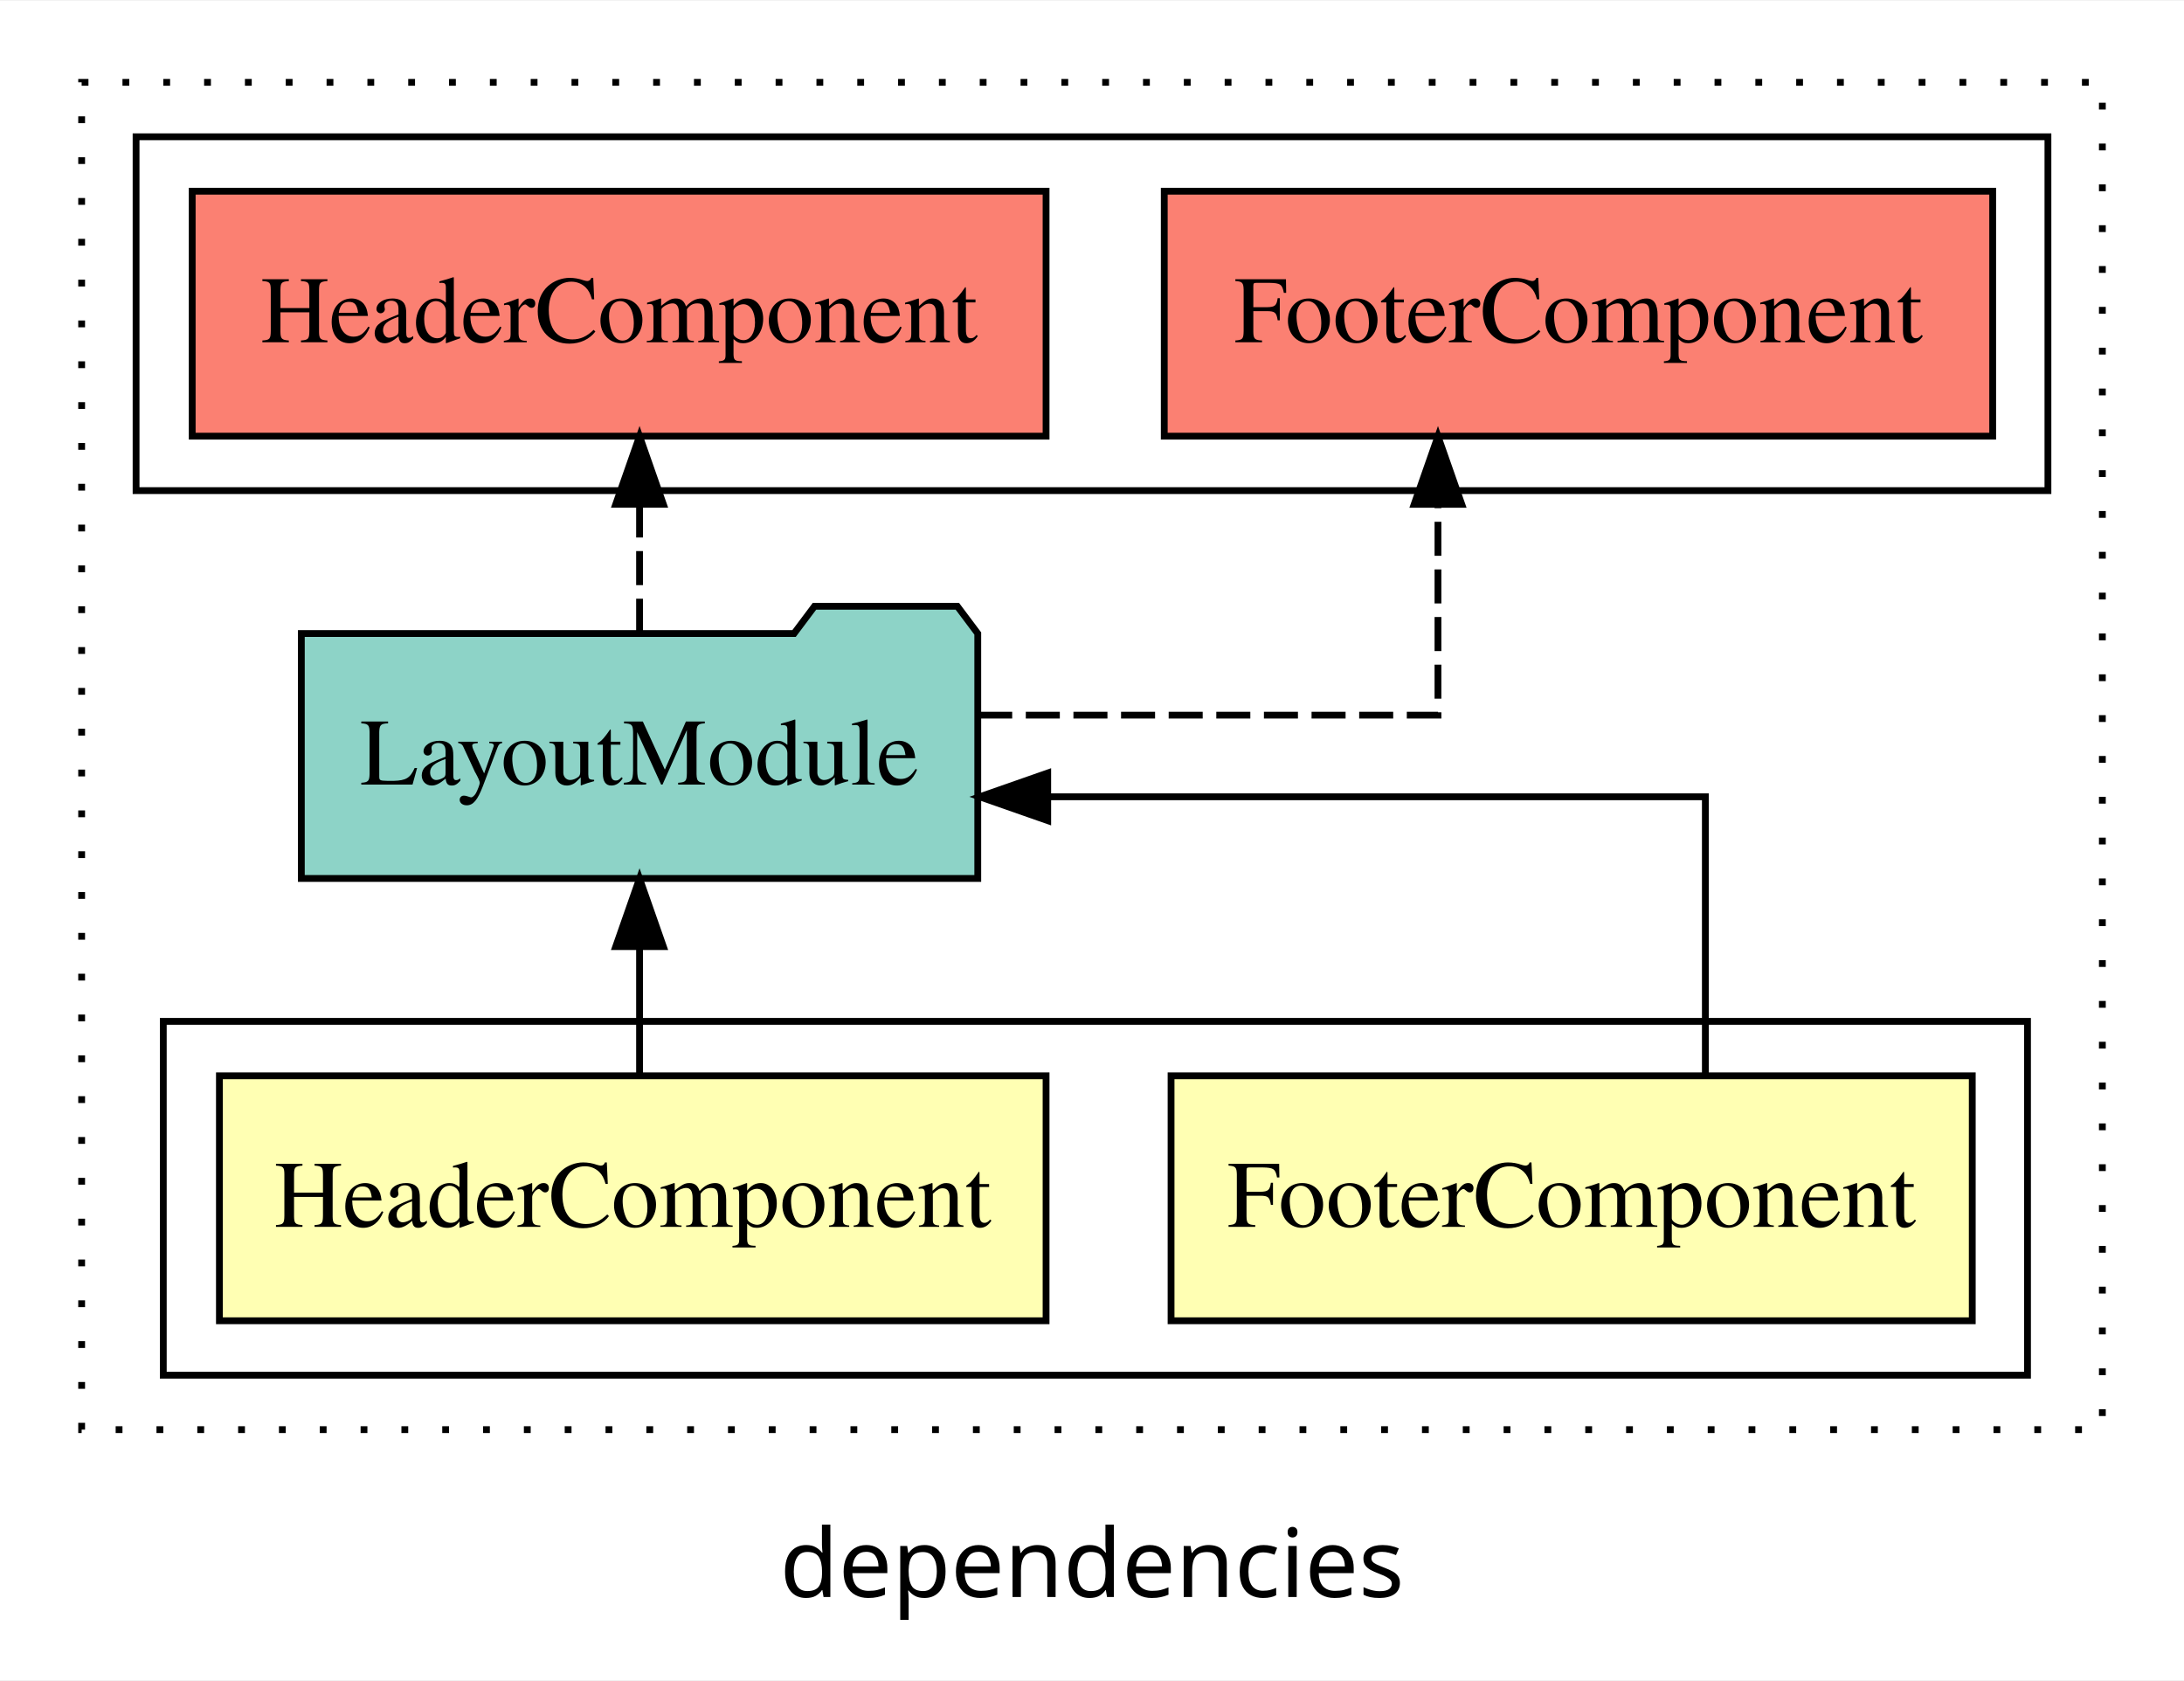
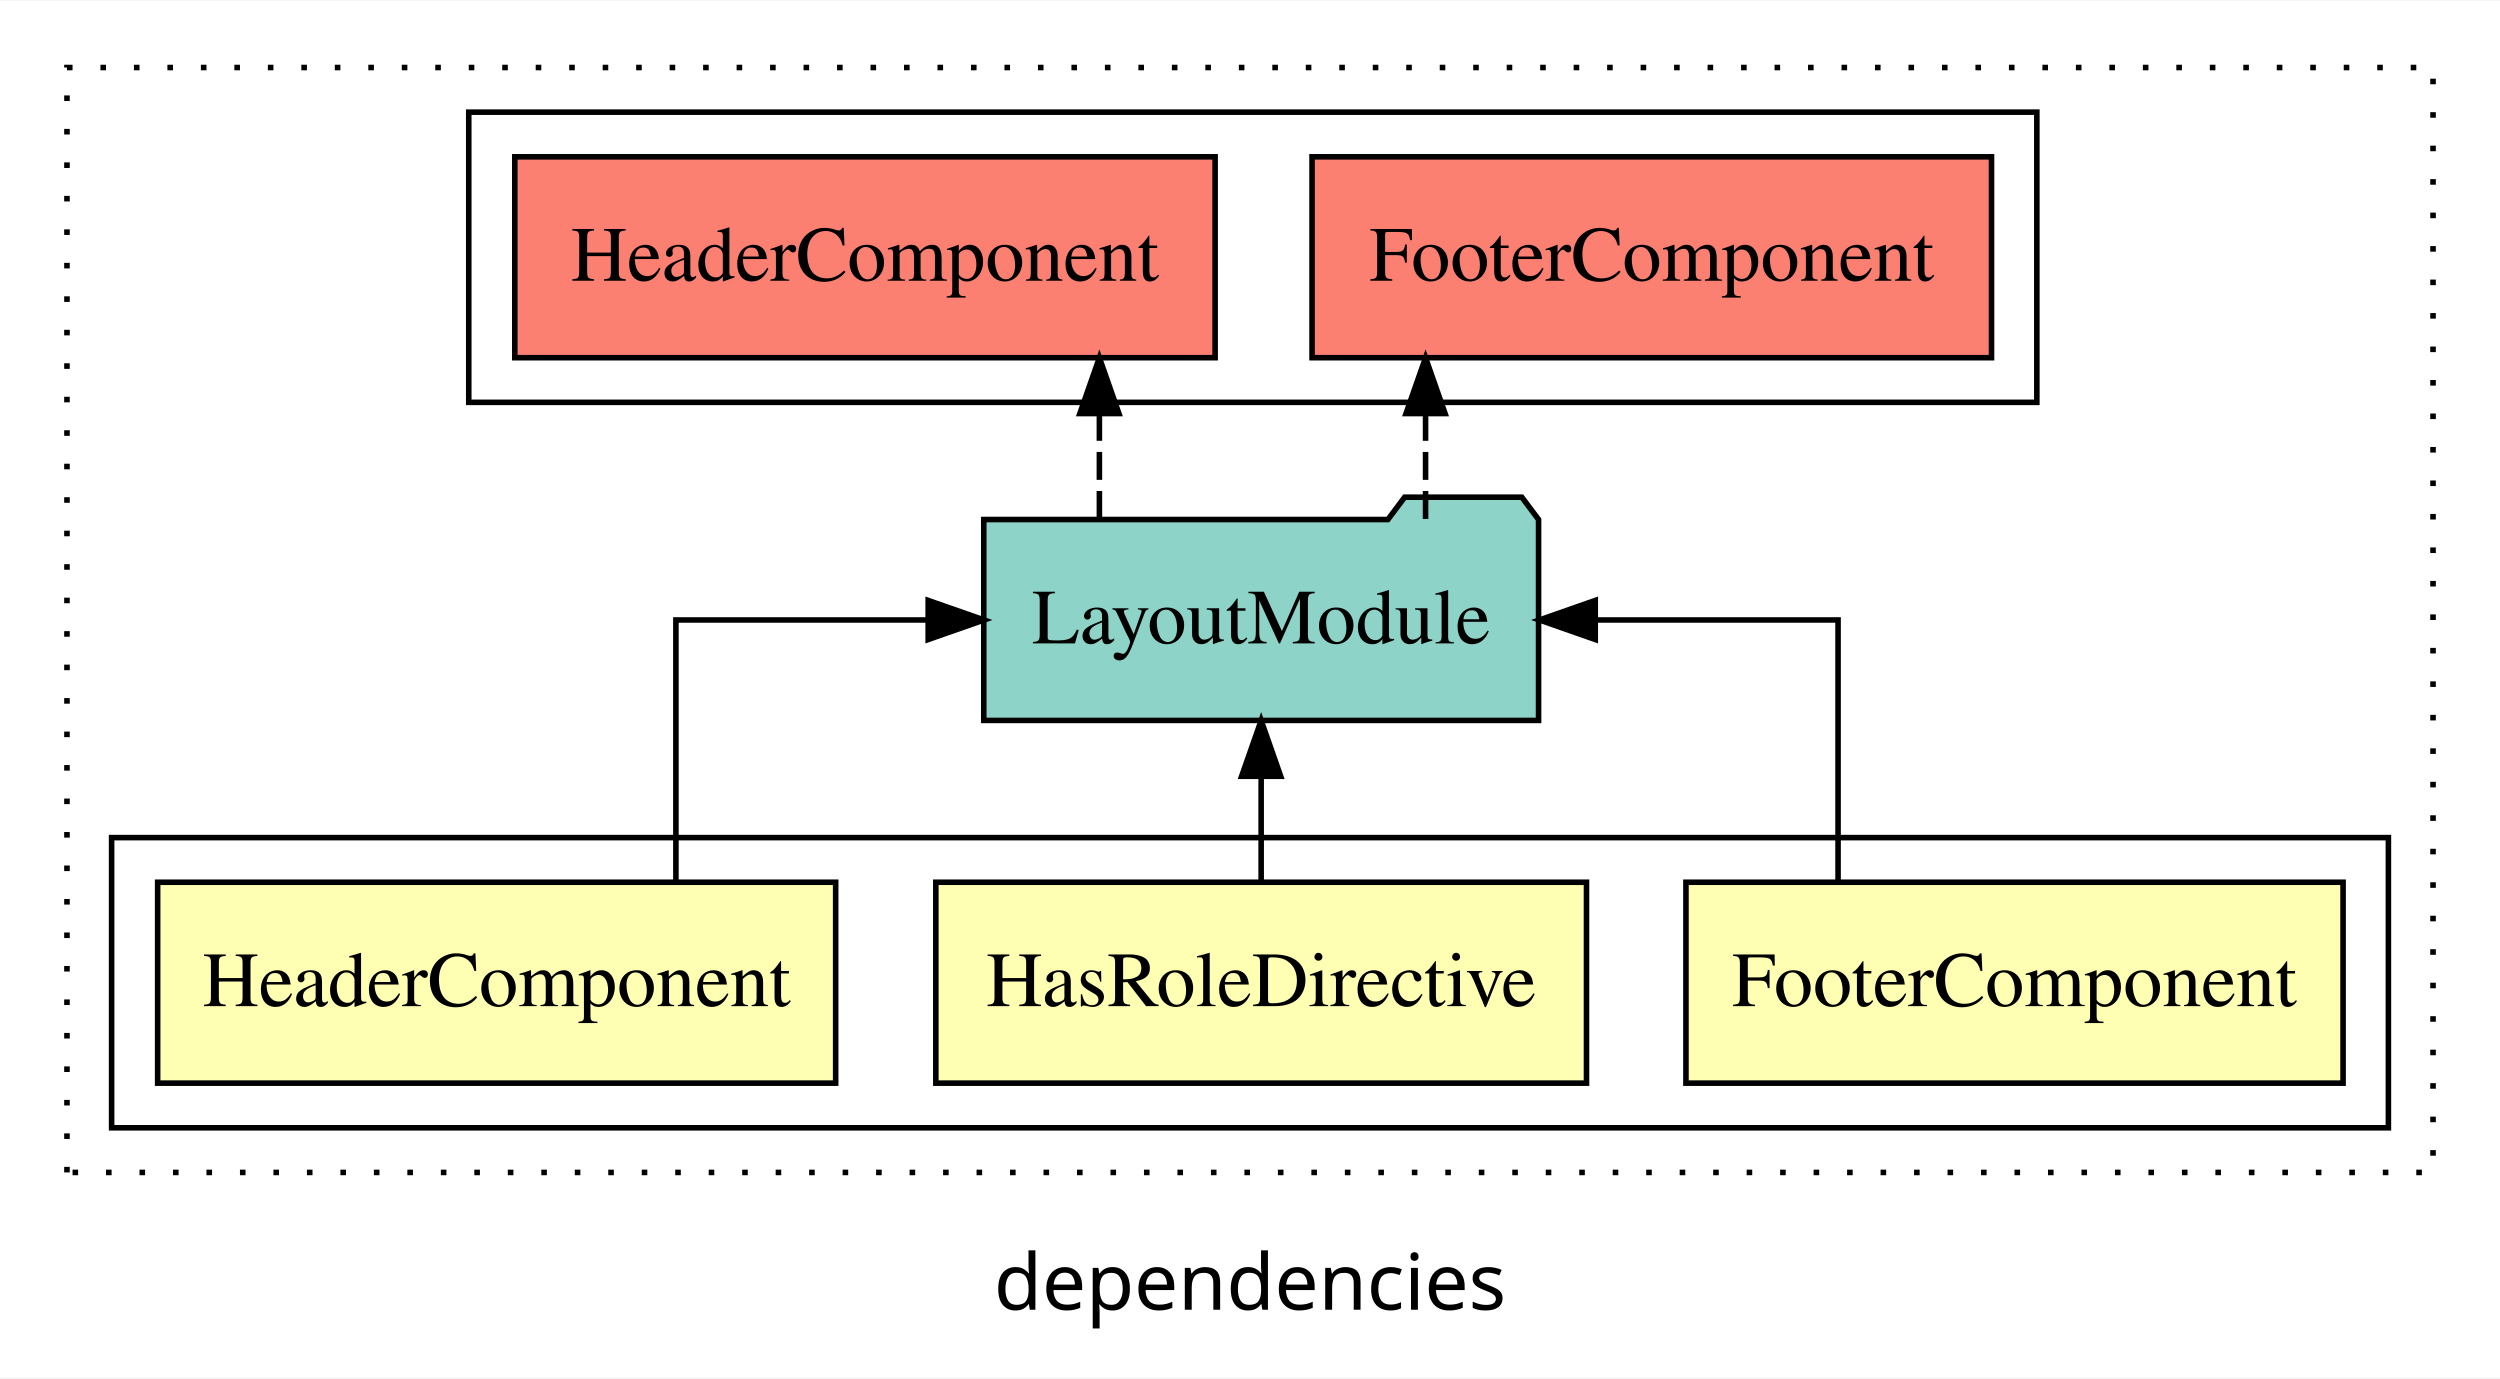
- <svg xmlns="http://www.w3.org/2000/svg" width="321pt" height="247pt" viewBox="0.00 0.00 321.00 246.80">
+ <svg xmlns="http://www.w3.org/2000/svg" width="448pt" height="247pt" viewBox="0.00 0.00 448.00 246.80">
  <g id="graph0" class="graph" transform="scale(1 1) rotate(0) translate(4 242.8)">
-     <polygon fill="white" stroke="transparent" points="-4,4 -4,-242.8 317,-242.8 317,4 -4,4" />
-     <text text-anchor="middle" x="156.5" y="-8.2" font-family="sans-serif" font-size="14.00">dependencies</text>
+     <polygon fill="white" stroke="transparent" points="-4,4 -4,-242.8 444,-242.8 444,4 -4,4" />
+     <text text-anchor="middle" x="220" y="-8.2" font-family="sans-serif" font-size="14.00">dependencies</text>
    <g id="clust1" class="cluster">
-       <polygon fill="none" stroke="black" stroke-dasharray="1,5" points="8,-32.8 8,-230.8 305,-230.8 305,-32.8 8,-32.8" />
+       <polygon fill="none" stroke="black" stroke-dasharray="1,5" points="8,-32.8 8,-230.8 432,-230.8 432,-32.8 8,-32.8" />
    </g>
-     <g id="clust6" class="cluster">
-       <polygon fill="none" stroke="black" points="16,-170.8 16,-222.8 297,-222.8 297,-170.8 16,-170.8" />
+     <g id="clust7" class="cluster">
+       <polygon fill="none" stroke="black" points="80,-170.8 80,-222.8 361,-222.8 361,-170.8 80,-170.8" />
    </g>
    <g id="clust2" class="cluster">
-       <polygon fill="none" stroke="black" points="20,-40.8 20,-92.8 294,-92.8 294,-40.8 20,-40.8" />
+       <polygon fill="none" stroke="black" points="16,-40.8 16,-92.8 424,-92.8 424,-40.8 16,-40.8" />
    </g>
    <g id="node1" class="node">
-       <polygon fill="#ffffb3" stroke="black" points="285.88,-84.8 168.12,-84.8 168.12,-48.8 285.88,-48.8 285.88,-84.8" />
-       <text text-anchor="middle" x="227" y="-62.6" font-family="Times,serif" font-size="14.00">FooterComponent</text>
+       <polygon fill="#ffffb3" stroke="black" points="415.88,-84.8 298.12,-84.8 298.12,-48.8 415.88,-48.8 415.88,-84.8" />
+       <text text-anchor="middle" x="357" y="-62.6" font-family="Times,serif" font-size="14.00">FooterComponent</text>
+     </g>
+     <g id="node4" class="node">
+       <polygon fill="#8dd3c7" stroke="black" points="271.71,-149.8 268.71,-153.8 247.71,-153.8 244.71,-149.8 172.29,-149.8 172.29,-113.8 271.71,-113.8 271.71,-149.8" />
+       <text text-anchor="middle" x="222" y="-127.6" font-family="Times,serif" font-size="14.00">LayoutModule</text>
+     </g>
+     <g id="edge1" class="edge">
+       <path fill="none" stroke="black" d="M325.38,-84.91C325.38,-104.14 325.38,-131.8 325.38,-131.8 325.38,-131.8 281.87,-131.8 281.87,-131.8" />
+       <polygon fill="black" stroke="black" points="281.87,-128.3 271.87,-131.8 281.87,-135.3 281.87,-128.3" />
+     </g>
+     <g id="node2" class="node">
+       <polygon fill="#ffffb3" stroke="black" points="280.3,-84.8 163.7,-84.8 163.7,-48.8 280.3,-48.8 280.3,-84.8" />
+       <text text-anchor="middle" x="222" y="-62.6" font-family="Times,serif" font-size="14.00">HasRoleDirective</text>
+     </g>
+     <g id="edge2" class="edge">
+       <path fill="none" stroke="black" d="M222,-84.91C222,-84.91 222,-103.79 222,-103.79" />
+       <polygon fill="black" stroke="black" points="218.5,-103.79 222,-113.79 225.5,-103.79 218.5,-103.79" />
    </g>
    <g id="node3" class="node">
-       <polygon fill="#8dd3c7" stroke="black" points="139.71,-149.8 136.71,-153.8 115.71,-153.8 112.71,-149.8 40.29,-149.8 40.29,-113.8 139.71,-113.8 139.71,-149.8" />
-       <text text-anchor="middle" x="90" y="-127.6" font-family="Times,serif" font-size="14.00">LayoutModule</text>
-     </g>
-     <g id="edge1" class="edge">
-       <path fill="none" stroke="black" d="M246.65,-84.82C246.65,-102.17 246.65,-125.8 246.65,-125.8 246.65,-125.8 149.99,-125.8 149.99,-125.8" />
-       <polygon fill="black" stroke="black" points="149.99,-122.3 139.99,-125.8 149.99,-129.3 149.99,-122.3" />
-     </g>
-     <g id="node2" class="node">
-       <polygon fill="#ffffb3" stroke="black" points="149.75,-84.8 28.25,-84.8 28.25,-48.8 149.75,-48.8 149.75,-84.8" />
-       <text text-anchor="middle" x="89" y="-62.6" font-family="Times,serif" font-size="14.00">HeaderComponent</text>
-     </g>
-     <g id="edge2" class="edge">
-       <path fill="none" stroke="black" d="M90,-84.91C90,-84.91 90,-103.79 90,-103.79" />
-       <polygon fill="black" stroke="black" points="86.5,-103.79 90,-113.79 93.5,-103.79 86.5,-103.79" />
-     </g>
-     <g id="node4" class="node">
-       <polygon fill="#fb8072" stroke="black" points="288.88,-214.8 167.12,-214.8 167.12,-178.8 288.88,-178.8 288.88,-214.8" />
-       <text text-anchor="middle" x="228" y="-192.6" font-family="Times,serif" font-size="14.00">FooterComponent </text>
+       <polygon fill="#ffffb3" stroke="black" points="145.75,-84.8 24.25,-84.8 24.25,-48.8 145.75,-48.8 145.75,-84.8" />
+       <text text-anchor="middle" x="85" y="-62.6" font-family="Times,serif" font-size="14.00">HeaderComponent</text>
    </g>
    <g id="edge3" class="edge">
-       <path fill="none" stroke="black" stroke-dasharray="5,2" d="M139.77,-137.8C171.75,-137.8 207.35,-137.8 207.35,-137.8 207.35,-137.8 207.35,-168.78 207.35,-168.78" />
-       <polygon fill="black" stroke="black" points="203.85,-168.78 207.35,-178.78 210.85,-168.78 203.85,-168.78" />
+       <path fill="none" stroke="black" d="M117.12,-84.91C117.12,-104.14 117.12,-131.8 117.12,-131.8 117.12,-131.8 162.33,-131.8 162.33,-131.8" />
+       <polygon fill="black" stroke="black" points="162.33,-135.3 172.33,-131.8 162.33,-128.3 162.33,-135.3" />
    </g>
    <g id="node5" class="node">
-       <polygon fill="#fb8072" stroke="black" points="149.75,-214.8 24.25,-214.8 24.25,-178.8 149.75,-178.8 149.75,-214.8" />
-       <text text-anchor="middle" x="87" y="-192.6" font-family="Times,serif" font-size="14.00">HeaderComponent </text>
+       <polygon fill="#fb8072" stroke="black" points="352.88,-214.8 231.12,-214.8 231.12,-178.8 352.88,-178.8 352.88,-214.8" />
+       <text text-anchor="middle" x="292" y="-192.6" font-family="Times,serif" font-size="14.00">FooterComponent </text>
    </g>
    <g id="edge4" class="edge">
-       <path fill="none" stroke="black" stroke-dasharray="5,2" d="M90,-149.91C90,-149.91 90,-168.79 90,-168.79" />
-       <polygon fill="black" stroke="black" points="86.5,-168.79 90,-178.79 93.5,-168.79 86.5,-168.79" />
+       <path fill="none" stroke="black" stroke-dasharray="5,2" d="M251.46,-149.91C251.46,-149.91 251.46,-168.79 251.46,-168.79" />
+       <polygon fill="black" stroke="black" points="247.96,-168.79 251.46,-178.79 254.96,-168.79 247.96,-168.79" />
+     </g>
+     <g id="node6" class="node">
+       <polygon fill="#fb8072" stroke="black" points="213.75,-214.8 88.25,-214.8 88.25,-178.8 213.75,-178.8 213.75,-214.8" />
+       <text text-anchor="middle" x="151" y="-192.6" font-family="Times,serif" font-size="14.00">HeaderComponent </text>
+     </g>
+     <g id="edge5" class="edge">
+       <path fill="none" stroke="black" stroke-dasharray="5,2" d="M193.01,-149.91C193.01,-149.91 193.01,-168.79 193.01,-168.79" />
+       <polygon fill="black" stroke="black" points="189.51,-168.79 193.01,-178.79 196.51,-168.79 189.51,-168.79" />
    </g>
  </g>
</svg>
